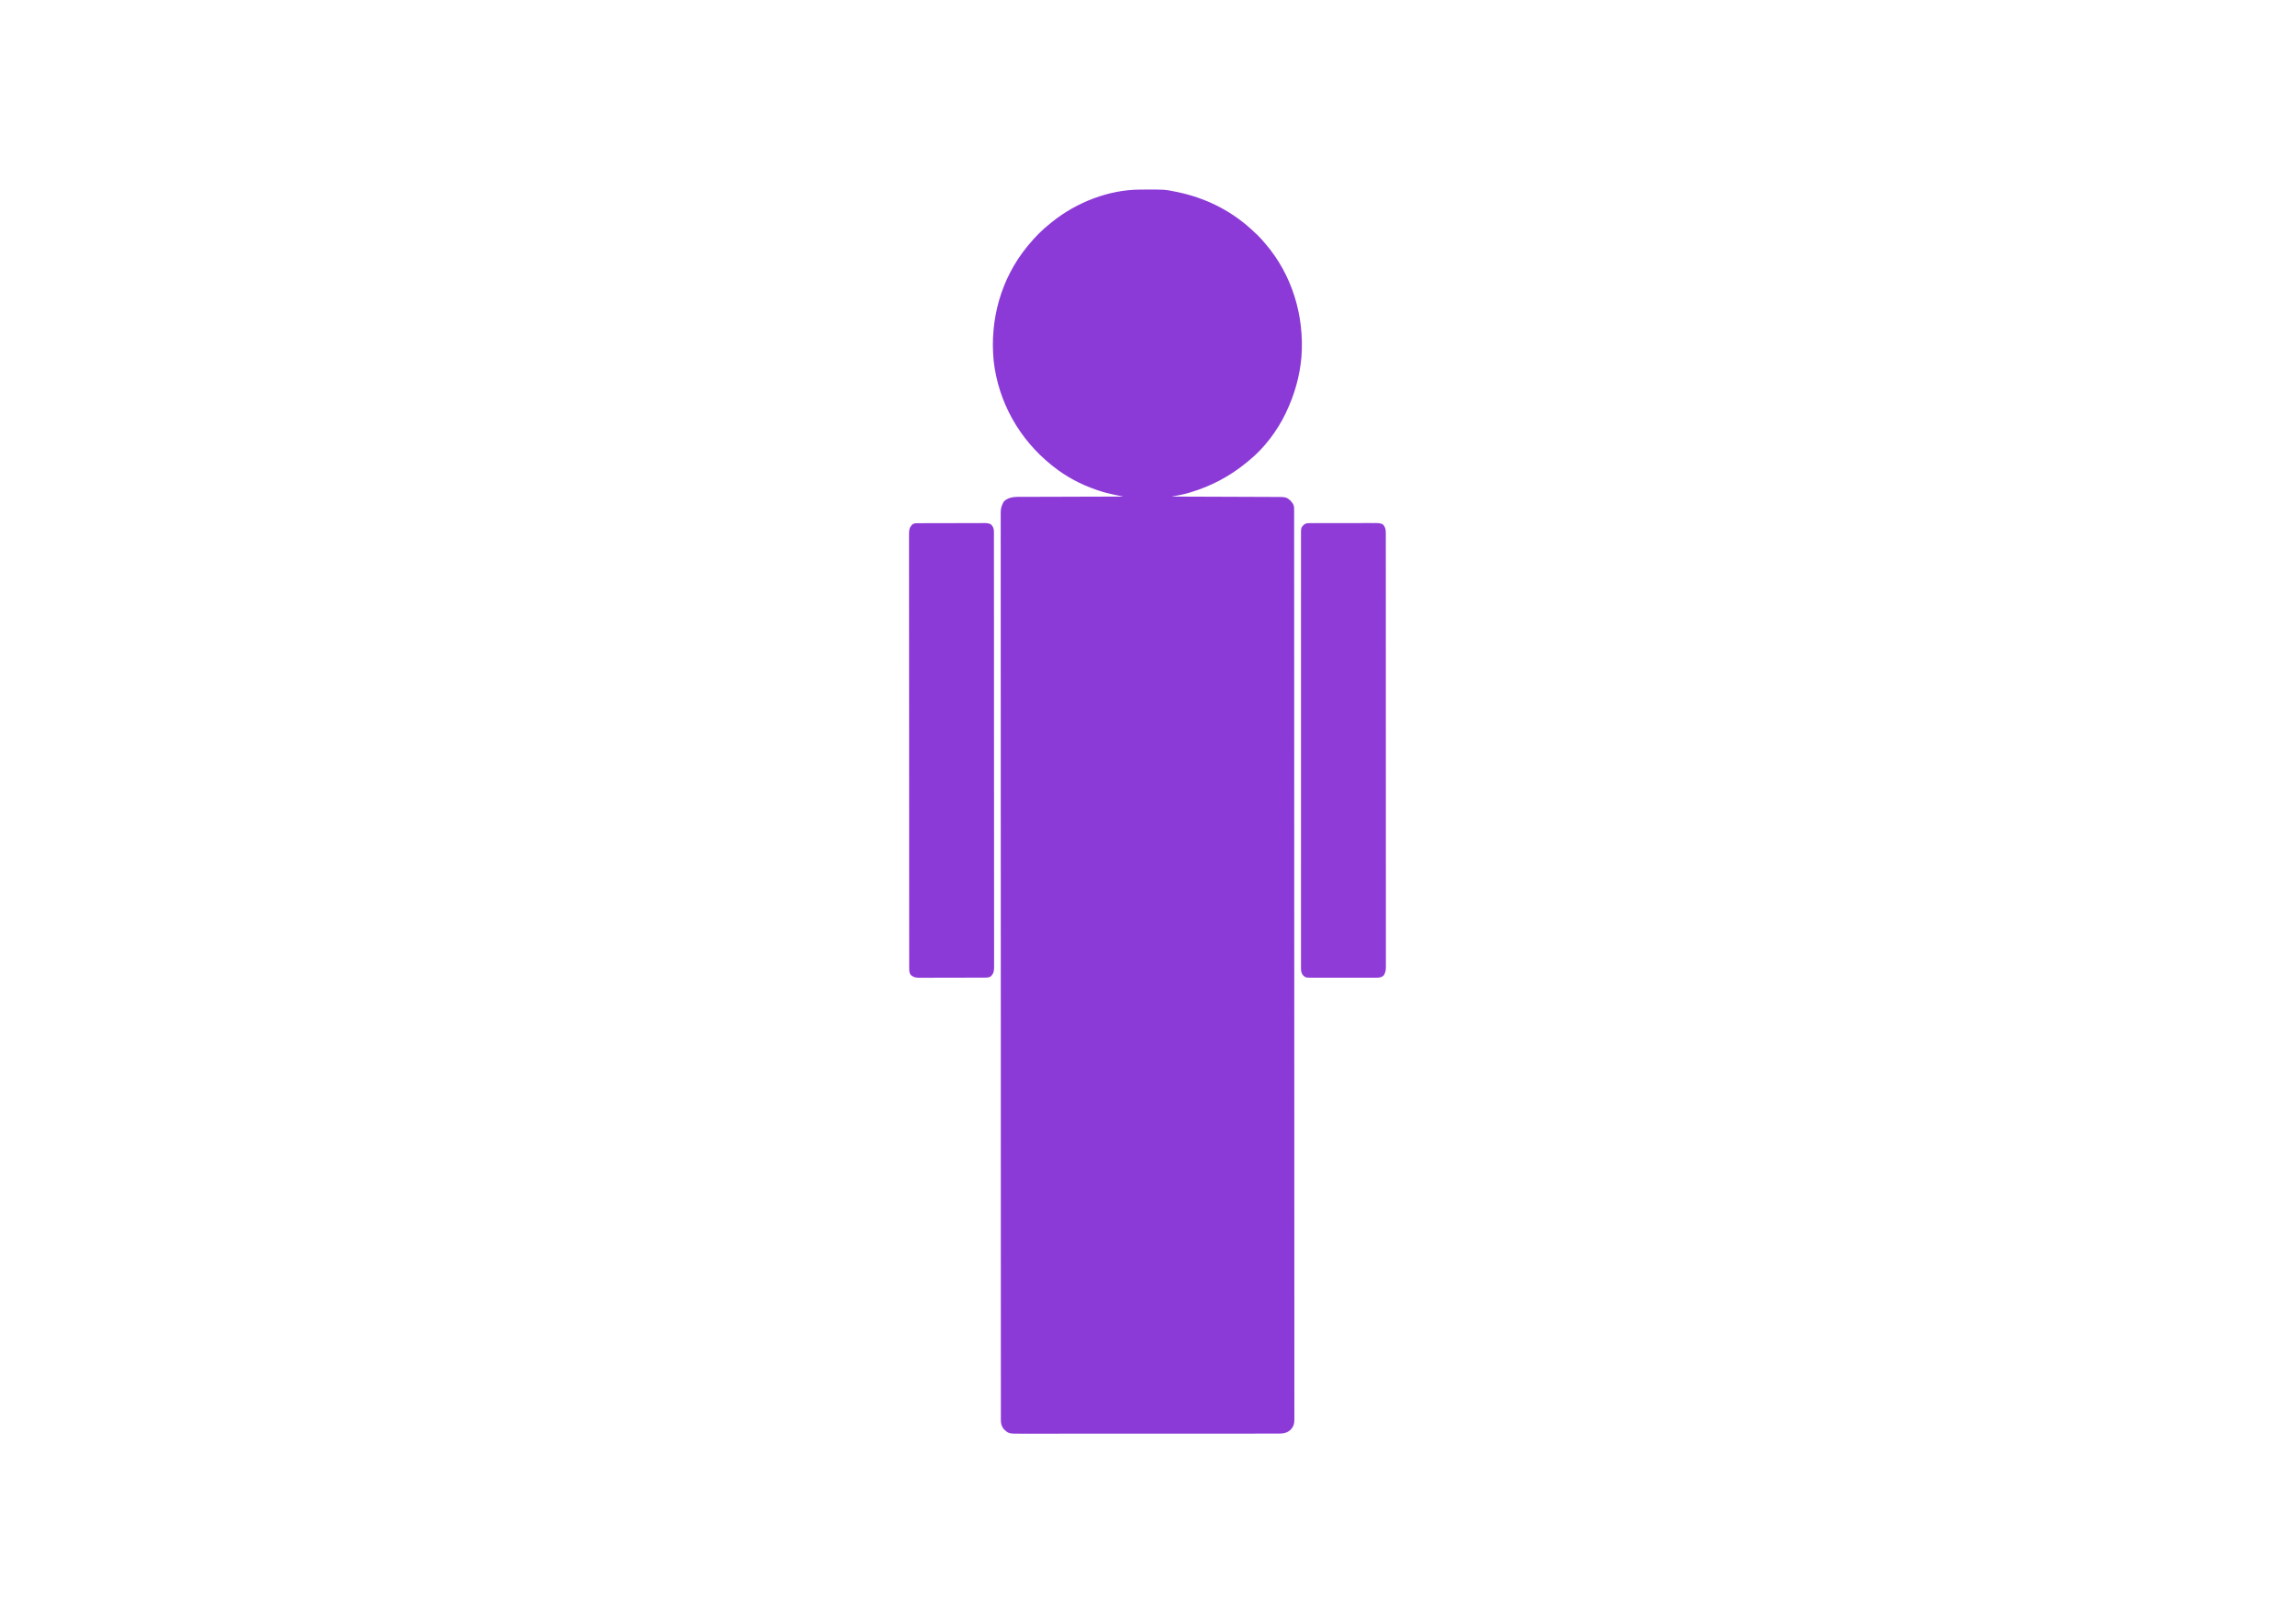
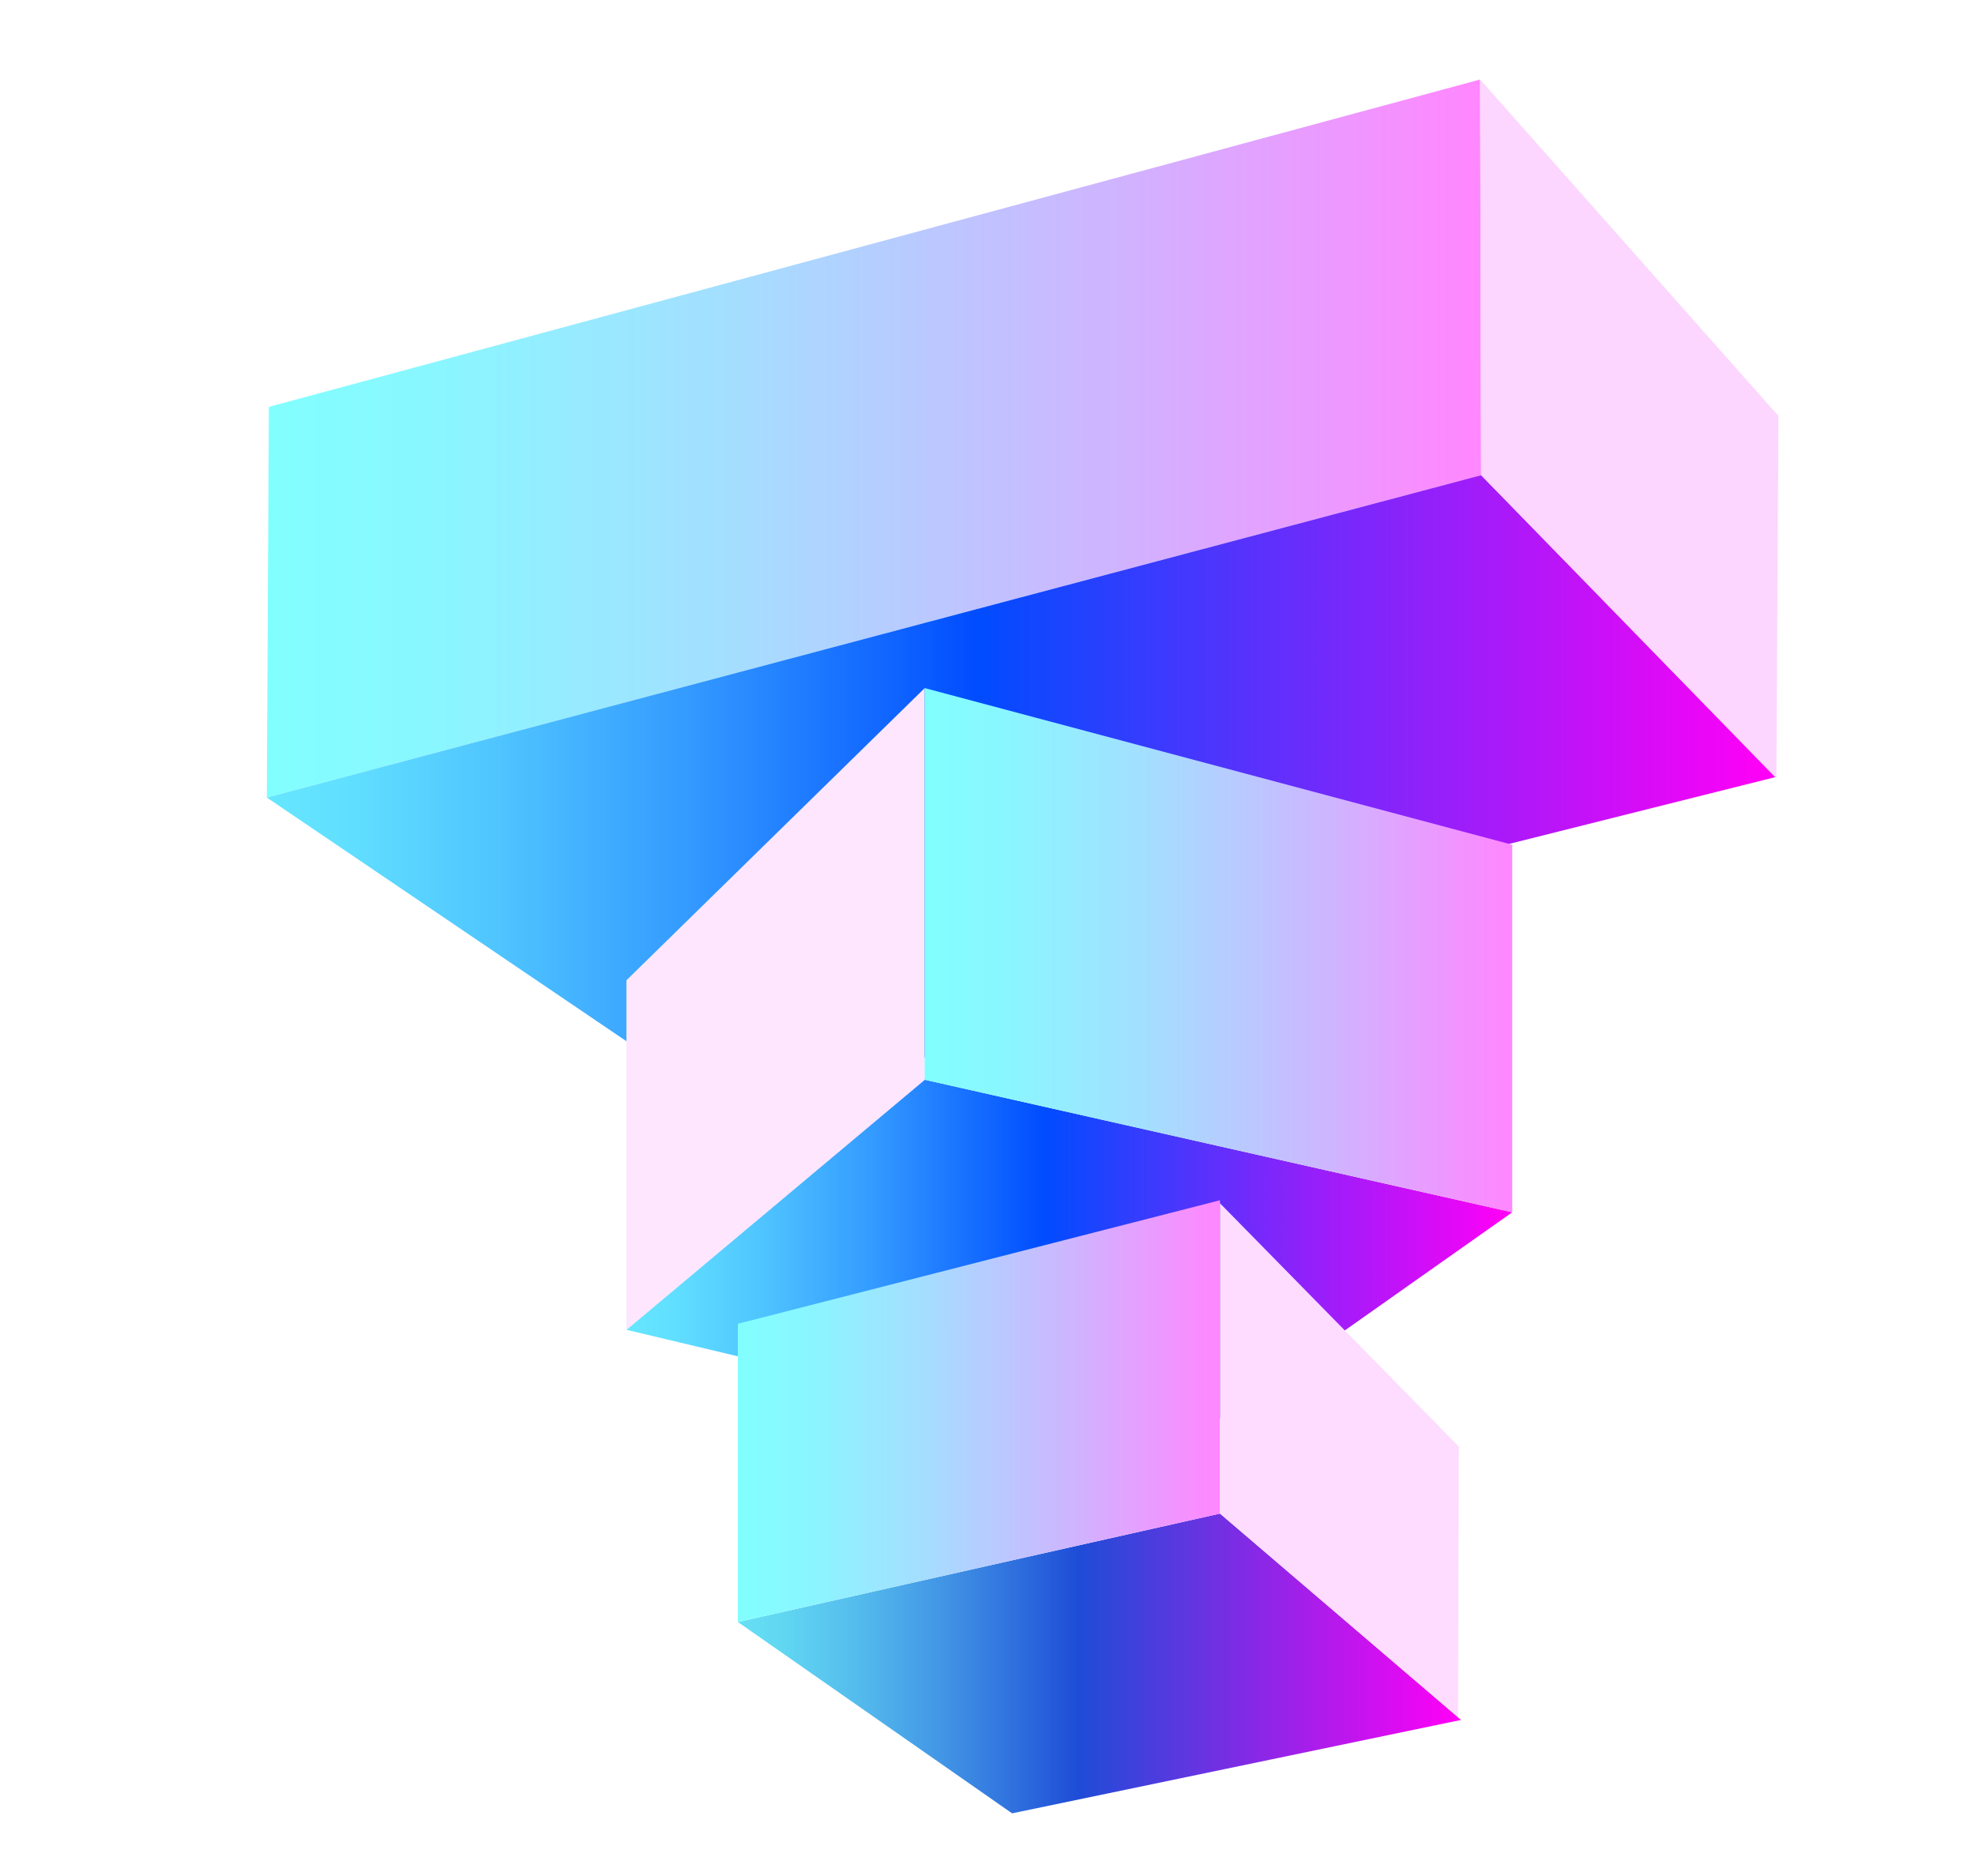
- <svg xmlns="http://www.w3.org/2000/svg" version="1.1" width="3508" height="2481">
-   <path d="M0 0 C0.835 -0.007 1.67 -0.014 2.531 -0.021 C37.974 -0.253 37.974 -0.253 54.961 3.203 C55.964 3.407 56.968 3.611 58.001 3.821 C99.471 12.543 137.361 30.842 168.961 59.203 C169.556 59.736 170.15 60.269 170.763 60.818 C177.569 66.953 184.143 73.106 189.961 80.203 C190.703 81.058 191.446 81.912 192.211 82.793 C233.167 130.468 251.933 193.302 247.273 255.641 C244.745 285.39 236.708 313.281 223.961 340.203 C223.63 340.903 223.299 341.604 222.958 342.325 C210.16 368.896 190.029 395.651 166.961 414.203 C165.899 415.088 164.838 415.974 163.777 416.859 C137.796 438.332 108.72 453.576 76.398 463.141 C75.028 463.546 75.028 463.546 73.63 463.96 C67.997 465.547 62.341 466.741 56.59 467.795 C55.854 467.932 55.117 468.068 54.359 468.209 C52.56 468.542 50.76 468.873 48.961 469.203 C49.829 469.206 50.697 469.208 51.591 469.21 C72.724 469.27 93.857 469.345 114.99 469.439 C125.21 469.484 135.43 469.523 145.65 469.55 C154.56 469.573 163.469 469.606 172.379 469.652 C177.094 469.676 181.81 469.694 186.526 469.701 C190.969 469.707 195.412 469.727 199.855 469.757 C201.481 469.766 203.108 469.77 204.734 469.768 C223.733 469.754 223.733 469.754 230.336 475.141 C230.872 475.821 231.408 476.502 231.961 477.203 C232.518 477.884 233.075 478.564 233.648 479.266 C235.672 482.252 236.086 484.753 236.087 488.265 C236.09 489.097 236.093 489.929 236.096 490.786 C236.094 491.703 236.092 492.619 236.09 493.564 C236.092 495.03 236.092 495.03 236.095 496.525 C236.1 499.838 236.097 503.151 236.095 506.464 C236.097 508.858 236.099 511.252 236.102 513.646 C236.107 518.888 236.109 524.129 236.109 529.371 C236.107 537.217 236.112 545.064 236.118 552.911 C236.127 566.282 236.132 579.653 236.134 593.024 C236.136 606.581 236.14 620.138 236.147 633.696 C236.148 634.551 236.148 635.406 236.149 636.287 C236.15 639.77 236.152 643.252 236.154 646.735 C236.175 688.982 236.186 731.229 236.195 773.476 C236.198 787.172 236.202 800.869 236.205 814.566 C236.206 816.014 236.206 816.014 236.206 817.493 C236.207 821.4 236.208 825.308 236.209 829.215 C236.227 896.052 236.243 962.889 236.25 1029.725 C236.251 1034.977 236.251 1040.228 236.252 1045.479 C236.252 1046.521 236.252 1047.562 236.252 1048.636 C236.253 1059.189 236.255 1069.743 236.256 1080.297 C236.256 1082.413 236.256 1084.53 236.256 1086.646 C236.264 1154.626 236.287 1222.606 236.319 1290.586 C236.342 1339.424 236.364 1388.262 236.371 1437.1 C236.371 1438.104 236.371 1439.108 236.372 1440.142 C236.375 1462.178 236.377 1484.213 236.378 1506.248 C236.378 1515.113 236.379 1523.979 236.379 1532.844 C236.379 1533.815 236.38 1534.785 236.38 1535.785 C236.382 1567.069 236.396 1598.352 236.416 1629.636 C236.437 1661.137 236.445 1692.637 236.435 1724.138 C236.434 1728.487 236.433 1732.836 236.432 1737.185 C236.431 1738.038 236.431 1738.89 236.431 1739.769 C236.428 1753.29 236.438 1766.811 236.454 1780.332 C236.469 1793.615 236.471 1806.898 236.457 1820.181 C236.449 1827.977 236.452 1835.772 236.471 1843.567 C236.484 1849.343 236.477 1855.119 236.461 1860.894 C236.458 1863.225 236.461 1865.556 236.472 1867.887 C236.486 1871.038 236.476 1874.189 236.459 1877.341 C236.469 1878.248 236.479 1879.155 236.489 1880.09 C236.416 1886.514 235.116 1890.855 230.584 1895.664 C225.181 1900.538 219.845 1901.453 212.764 1901.458 C212.059 1901.461 211.353 1901.464 210.627 1901.467 C208.264 1901.476 205.901 1901.47 203.538 1901.464 C201.827 1901.467 200.116 1901.471 198.404 1901.475 C193.702 1901.486 188.999 1901.484 184.296 1901.479 C179.225 1901.477 174.153 1901.486 169.081 1901.493 C159.145 1901.506 149.209 1901.508 139.273 1901.505 C131.198 1901.504 123.123 1901.505 115.048 1901.51 C113.899 1901.51 112.75 1901.511 111.567 1901.511 C109.234 1901.513 106.9 1901.514 104.567 1901.515 C82.677 1901.526 60.786 1901.524 38.896 1901.518 C18.866 1901.513 -1.165 1901.524 -21.196 1901.543 C-41.758 1901.562 -62.32 1901.57 -82.882 1901.567 C-94.428 1901.565 -105.974 1901.567 -117.52 1901.581 C-127.35 1901.593 -137.179 1901.595 -147.009 1901.583 C-152.024 1901.577 -157.04 1901.576 -162.055 1901.588 C-166.647 1901.598 -171.239 1901.595 -175.83 1901.581 C-177.491 1901.579 -179.152 1901.581 -180.813 1901.589 C-200.346 1901.677 -200.346 1901.677 -208.039 1894.203 C-211.057 1889.892 -212.164 1886.243 -212.165 1881.027 C-212.168 1880.195 -212.17 1879.363 -212.173 1878.506 C-212.171 1877.594 -212.169 1876.683 -212.167 1875.744 C-212.168 1874.768 -212.17 1873.792 -212.172 1872.787 C-212.176 1869.485 -212.173 1866.184 -212.17 1862.882 C-212.172 1860.493 -212.174 1858.105 -212.177 1855.716 C-212.181 1850.49 -212.182 1845.265 -212.181 1840.039 C-212.179 1832.215 -212.182 1824.391 -212.187 1816.568 C-212.195 1803.236 -212.198 1789.904 -212.199 1776.572 C-212.199 1763.056 -212.202 1749.54 -212.207 1736.023 C-212.207 1735.17 -212.208 1734.318 -212.208 1733.439 C-212.209 1729.966 -212.211 1726.493 -212.212 1723.021 C-212.228 1681.878 -212.235 1640.736 -212.24 1599.593 C-212.242 1579.113 -212.246 1558.633 -212.25 1538.153 C-212.262 1472.487 -212.273 1406.82 -212.276 1341.154 C-212.277 1338.015 -212.277 1334.875 -212.277 1331.736 C-212.277 1325.44 -212.278 1319.144 -212.278 1312.847 C-212.278 1305.476 -212.279 1298.104 -212.279 1290.733 C-212.279 1288.623 -212.279 1286.513 -212.279 1284.404 C-212.283 1216.624 -212.298 1148.845 -212.321 1081.065 C-212.338 1032.37 -212.354 983.674 -212.358 934.978 C-212.358 933.978 -212.358 932.977 -212.358 931.945 C-212.36 909.975 -212.362 888.004 -212.362 866.033 C-212.362 858.172 -212.362 850.311 -212.363 842.45 C-212.363 840.494 -212.363 838.538 -212.363 836.582 C-212.364 805.391 -212.374 774.199 -212.388 743.007 C-212.403 711.6 -212.408 680.193 -212.4 648.786 C-212.399 644.45 -212.398 640.114 -212.397 635.777 C-212.396 634.927 -212.396 634.077 -212.396 633.201 C-212.393 619.72 -212.401 606.239 -212.412 592.758 C-212.423 579.515 -212.424 566.272 -212.413 553.028 C-212.407 545.256 -212.409 537.484 -212.423 529.711 C-212.433 523.953 -212.427 518.195 -212.415 512.436 C-212.412 510.112 -212.415 507.789 -212.423 505.465 C-212.433 502.322 -212.426 499.181 -212.413 496.038 C-212.42 495.134 -212.428 494.23 -212.435 493.298 C-212.378 486.624 -210.845 482.309 -207.477 476.516 C-199.457 468.908 -188.622 469.621 -178.298 469.657 C-176.622 469.648 -174.946 469.638 -173.269 469.626 C-168.745 469.598 -164.221 469.595 -159.697 469.596 C-154.959 469.592 -150.221 469.567 -145.484 469.544 C-136.524 469.503 -127.564 469.483 -118.604 469.47 C-108.398 469.454 -98.193 469.415 -87.987 469.375 C-67.004 469.293 -46.022 469.239 -25.039 469.203 C-26.066 468.994 -26.066 468.994 -27.114 468.78 C-30.254 468.139 -33.394 467.493 -36.533 466.846 C-37.61 466.627 -38.687 466.408 -39.796 466.182 C-48.099 464.467 -56.079 462.341 -64.102 459.578 C-64.721 459.368 -65.34 459.158 -65.978 458.941 C-89.921 450.78 -112.248 438.99 -132.039 423.203 C-132.948 422.486 -133.857 421.77 -134.793 421.031 C-184.089 381.482 -216.197 324.498 -223.214 261.509 C-229.251 198.79 -212.014 136.168 -172.039 87.203 C-171.281 86.272 -171.281 86.272 -170.508 85.321 C-160.159 72.702 -148.931 61.238 -136.039 51.203 C-135.068 50.416 -134.098 49.628 -133.098 48.816 C-96.294 19.475 -47.318 0.268 0 0 Z " fill="#8C3AD7" transform="translate(1742.039,289.7969)" />
-   <path d="M0 0 C0.966 -0.01 1.932 -0.02 2.927 -0.03 C3.98 -0.026 5.033 -0.021 6.118 -0.016 C7.789 -0.027 7.789 -0.027 9.495 -0.037 C13.182 -0.055 16.87 -0.052 20.558 -0.046 C23.119 -0.05 25.679 -0.056 28.24 -0.062 C33.609 -0.071 38.978 -0.069 44.347 -0.058 C50.549 -0.047 56.751 -0.061 62.953 -0.088 C68.924 -0.113 74.896 -0.115 80.867 -0.109 C83.406 -0.108 85.944 -0.115 88.483 -0.127 C92.031 -0.142 95.578 -0.131 99.126 -0.114 C100.177 -0.124 101.228 -0.133 102.311 -0.143 C106.646 -0.099 109.425 -0.039 113.253 2.107 C116.46 5.89 117.437 9.432 117.439 14.336 C117.444 15.315 117.449 16.294 117.455 17.302 C117.448 18.907 117.448 18.907 117.441 20.544 C117.444 21.689 117.448 22.834 117.451 24.014 C117.458 27.203 117.456 30.392 117.45 33.581 C117.446 37.046 117.453 40.512 117.459 43.977 C117.468 50.054 117.469 56.132 117.466 62.209 C117.46 71.246 117.466 80.282 117.475 89.319 C117.49 106.396 117.492 123.473 117.489 140.55 C117.487 153.735 117.489 166.919 117.493 180.103 C117.494 181.996 117.495 183.889 117.495 185.781 C117.496 188.633 117.497 191.485 117.498 194.337 C117.506 220.86 117.511 247.383 117.506 273.906 C117.506 274.906 117.506 275.906 117.506 276.937 C117.505 282.007 117.504 287.078 117.503 292.148 C117.503 293.659 117.503 293.659 117.503 295.2 C117.503 297.236 117.502 299.273 117.502 301.309 C117.497 333.003 117.505 364.697 117.523 396.391 C117.544 431.981 117.554 467.571 117.55 503.16 C117.55 506.953 117.55 510.745 117.549 514.538 C117.549 515.472 117.549 516.406 117.549 517.368 C117.548 531.483 117.555 545.598 117.565 559.714 C117.577 575.761 117.579 591.808 117.566 607.855 C117.56 616.841 117.561 625.827 117.575 634.813 C117.583 640.81 117.58 646.807 117.569 652.804 C117.563 656.225 117.561 659.645 117.573 663.065 C117.583 666.746 117.575 670.426 117.562 674.106 C117.572 675.707 117.572 675.707 117.584 677.34 C117.543 682.774 117.292 686.715 114.187 691.388 C109.69 695.531 104.09 694.81 98.325 694.776 C97.231 694.781 96.136 694.786 95.008 694.792 C91.39 694.805 87.773 694.796 84.156 694.786 C81.641 694.788 79.127 694.791 76.612 694.795 C71.343 694.799 66.074 694.793 60.805 694.779 C54.72 694.762 48.635 694.768 42.549 694.784 C36.687 694.8 30.825 694.798 24.963 694.789 C22.472 694.787 19.981 694.79 17.49 694.797 C14.009 694.804 10.529 694.793 7.048 694.776 C6.017 694.782 4.987 694.788 3.924 694.794 C-5.077 694.714 -5.077 694.714 -8.813 691.388 C-12.875 686.538 -12.23 681.197 -12.191 675.198 C-12.195 674.049 -12.199 672.9 -12.204 671.716 C-12.213 668.517 -12.209 665.318 -12.199 662.119 C-12.191 658.642 -12.201 655.165 -12.208 651.688 C-12.219 645.592 -12.219 639.495 -12.211 633.398 C-12.2 624.333 -12.206 615.267 -12.215 606.201 C-12.231 590.011 -12.229 573.821 -12.221 557.632 C-12.213 543.464 -12.211 529.296 -12.215 515.129 C-12.215 514.19 -12.215 513.251 -12.215 512.284 C-12.216 508.473 -12.217 504.662 -12.218 500.851 C-12.227 465.083 -12.219 429.315 -12.203 393.547 C-12.189 361.753 -12.19 329.958 -12.204 298.163 C-12.22 262.462 -12.227 226.76 -12.217 191.059 C-12.217 187.255 -12.216 183.451 -12.215 179.647 C-12.214 178.71 -12.214 177.773 -12.214 176.808 C-12.211 162.648 -12.215 148.487 -12.222 134.326 C-12.231 118.229 -12.229 102.132 -12.212 86.035 C-12.203 77.019 -12.203 68.005 -12.214 58.99 C-12.221 52.974 -12.217 46.959 -12.204 40.944 C-12.197 37.512 -12.194 34.081 -12.205 30.649 C-12.214 26.958 -12.205 23.268 -12.191 19.578 C-12.198 18.504 -12.205 17.431 -12.212 16.325 C-12.144 7.383 -12.144 7.383 -8.813 3.388 C-5.905 0.631 -3.971 0.012 0 0 Z " fill="#8E3BD8" transform="translate(2000.813,799.6123)" />
-   <path d="M0 0 C0.965 -0.009 1.929 -0.017 2.923 -0.026 C4.508 -0.024 4.508 -0.024 6.125 -0.023 C7.239 -0.03 8.353 -0.037 9.501 -0.043 C13.194 -0.062 16.887 -0.066 20.58 -0.069 C23.143 -0.075 25.705 -0.082 28.267 -0.089 C33.642 -0.101 39.017 -0.104 44.392 -0.103 C50.601 -0.102 56.81 -0.123 63.02 -0.155 C68.996 -0.184 74.972 -0.191 80.949 -0.19 C83.49 -0.192 86.031 -0.201 88.573 -0.217 C92.125 -0.236 95.677 -0.23 99.23 -0.218 C100.283 -0.23 101.336 -0.241 102.42 -0.252 C106.8 -0.215 109.534 -0.181 113.374 2.048 C116.512 5.651 117.557 8.331 117.56 13.105 C117.566 14.084 117.571 15.063 117.577 16.072 C117.573 17.148 117.569 18.223 117.564 19.331 C117.568 20.479 117.571 21.627 117.575 22.809 C117.583 26.009 117.581 29.208 117.576 32.408 C117.573 35.884 117.581 39.359 117.588 42.835 C117.599 48.931 117.601 55.028 117.599 61.124 C117.596 70.189 117.605 79.255 117.615 88.32 C117.634 105.451 117.64 122.582 117.641 139.714 C117.642 152.94 117.646 166.166 117.653 179.393 C117.654 183.197 117.656 187 117.658 190.804 C117.659 192.222 117.659 192.222 117.659 193.669 C117.672 220.275 117.679 246.88 117.679 273.486 C117.679 274.991 117.679 274.991 117.678 276.527 C117.678 281.614 117.678 286.7 117.678 291.787 C117.678 292.797 117.678 293.808 117.678 294.849 C117.678 296.892 117.678 298.935 117.678 300.978 C117.676 332.772 117.691 364.567 117.719 396.362 C117.749 432.062 117.767 467.761 117.765 503.461 C117.765 507.266 117.764 511.07 117.764 514.875 C117.764 515.811 117.764 516.748 117.764 517.713 C117.764 532.809 117.777 547.904 117.794 562.999 C117.811 578.162 117.813 593.325 117.8 608.488 C117.793 617.502 117.796 626.517 117.816 635.532 C117.828 641.548 117.825 647.565 117.811 653.581 C117.803 657.013 117.802 660.444 117.818 663.875 C117.832 667.568 117.822 671.259 117.805 674.952 C117.815 676.023 117.825 677.093 117.835 678.197 C117.777 684.197 117.322 687.702 113.307 692.267 C110.409 694.281 108.062 694.521 104.576 694.535 C103.629 694.543 102.681 694.552 101.705 694.561 C100.672 694.56 99.639 694.559 98.575 694.558 C96.935 694.568 96.935 694.568 95.263 694.578 C91.645 694.597 88.027 694.601 84.409 694.603 C81.895 694.61 79.382 694.617 76.868 694.624 C71.598 694.636 66.327 694.639 61.056 694.638 C54.971 694.637 48.887 694.658 42.802 694.69 C36.94 694.719 31.079 694.726 25.217 694.725 C22.727 694.727 20.237 694.736 17.746 694.751 C14.263 694.771 10.781 694.765 7.298 694.753 C6.269 694.765 5.24 694.776 4.18 694.787 C-1.582 694.737 -5.24 694.322 -9.693 690.267 C-11.566 687.242 -11.944 684.963 -11.946 681.43 C-11.951 680.451 -11.957 679.472 -11.963 678.463 C-11.959 677.387 -11.954 676.312 -11.95 675.203 C-11.954 674.056 -11.957 672.908 -11.961 671.726 C-11.969 668.526 -11.967 665.327 -11.962 662.127 C-11.959 658.651 -11.967 655.176 -11.974 651.7 C-11.984 645.604 -11.987 639.507 -11.985 633.411 C-11.982 624.345 -11.99 615.28 -12.001 606.215 C-12.02 589.083 -12.026 571.952 -12.027 554.821 C-12.028 541.595 -12.032 528.369 -12.038 515.142 C-12.04 511.338 -12.042 507.535 -12.044 503.731 C-12.044 502.785 -12.045 501.84 -12.045 500.865 C-12.057 474.26 -12.065 447.655 -12.064 421.049 C-12.064 420.046 -12.064 419.042 -12.064 418.008 C-12.064 412.921 -12.064 407.834 -12.064 402.748 C-12.064 401.737 -12.064 400.727 -12.064 399.686 C-12.064 397.643 -12.064 395.6 -12.063 393.557 C-12.062 361.762 -12.077 329.968 -12.105 298.173 C-12.135 262.473 -12.153 226.773 -12.151 191.074 C-12.151 187.269 -12.15 183.465 -12.15 179.66 C-12.15 178.724 -12.15 177.787 -12.15 176.822 C-12.15 161.726 -12.163 146.631 -12.18 131.535 C-12.197 116.373 -12.199 101.21 -12.186 86.047 C-12.179 77.032 -12.182 68.018 -12.202 59.003 C-12.214 52.986 -12.211 46.97 -12.197 40.953 C-12.189 37.522 -12.188 34.091 -12.204 30.659 C-12.218 26.967 -12.207 23.275 -12.191 19.583 C-12.201 18.512 -12.211 17.441 -12.221 16.338 C-12.163 10.339 -11.743 6.808 -7.693 2.267 C-4.493 0.134 -3.675 0.015 0 0 Z " fill="#8C3AD7" transform="translate(1401.693,799.7326)" />
+ <svg xmlns="http://www.w3.org/2000/svg" version="1.1" id="Layer_1" x="0px" y="0px" width="655.467px" height="622.469px" viewBox="0 0 655.467 622.469" enable-background="new 0 0 655.467 622.469" xml:space="preserve">
+   <g>
+     <linearGradient id="SVGID_1_" gradientUnits="userSpaceOnUse" x1="244.891" y1="552.143" x2="484.891" y2="552.143">
+       <stop offset="0" style="stop-color:#66E0F4" />
+       <stop offset="0.06" style="stop-color:#61D7F2" />
+       <stop offset="0.16" style="stop-color:#55BDED" />
+       <stop offset="0.287" style="stop-color:#4194E5" />
+       <stop offset="0.435" style="stop-color:#255BDA" />
+       <stop offset="0.471" style="stop-color:#1E4CD7" />
+       <stop offset="0.994" style="stop-color:#FF00F6" />
+     </linearGradient>
+     <polyline fill="url(#SVGID_1_)" points="404.891,502.393 244.891,538.393 335.891,601.893 484.891,570.893 404.891,502.393  " />
+     <g>
+       <linearGradient id="SVGID_2_" gradientUnits="userSpaceOnUse" x1="88.558" y1="145.56" x2="491.558" y2="145.56">
+         <stop offset="0" style="stop-color:#81FFFF" />
+         <stop offset="0.143" style="stop-color:#8AF6FF" />
+         <stop offset="0.381" style="stop-color:#A4DEFF" />
+         <stop offset="0.683" style="stop-color:#CDB6FF" />
+         <stop offset="0.994" style="stop-color:#FF87FF" />
+       </linearGradient>
+       <polygon fill="url(#SVGID_2_)" points="89.225,135.06 491.224,26.393 491.558,157.727 88.558,264.727   " />
+       <linearGradient id="SVGID_3_" gradientUnits="userSpaceOnUse" x1="88.558" y1="265.56" x2="589.391" y2="265.56">
+         <stop offset="0" style="stop-color:#66E7FF" />
+         <stop offset="0.058" style="stop-color:#60DEFF" />
+         <stop offset="0.154" style="stop-color:#4FC4FF" />
+         <stop offset="0.277" style="stop-color:#349BFF" />
+         <stop offset="0.42" style="stop-color:#0E62FF" />
+         <stop offset="0.471" style="stop-color:#004CFF" />
+         <stop offset="0.994" style="stop-color:#FF00F6" />
+       </linearGradient>
+       <polygon fill="url(#SVGID_3_)" points="491.558,157.727 88.558,264.727 248.891,373.393 470.967,287.618 589.391,257.893   " />
+       <linearGradient id="SVGID_4_" gradientUnits="userSpaceOnUse" x1="207.891" y1="421.143" x2="501.891" y2="421.143">
+         <stop offset="0" style="stop-color:#66E7FF" />
+         <stop offset="0.058" style="stop-color:#60DEFF" />
+         <stop offset="0.154" style="stop-color:#4FC4FF" />
+         <stop offset="0.277" style="stop-color:#349BFF" />
+         <stop offset="0.42" style="stop-color:#0E62FF" />
+         <stop offset="0.471" style="stop-color:#004CFF" />
+         <stop offset="0.994" style="stop-color:#FF00F6" />
+       </linearGradient>
+       <polygon fill="url(#SVGID_4_)" points="501.891,402.393 306.891,358.393 207.891,441.393 386.391,483.893   " />
+       <linearGradient id="SVGID_5_" gradientUnits="userSpaceOnUse" x1="244.891" y1="468.393" x2="404.891" y2="468.393">
+         <stop offset="0" style="stop-color:#81FFFF" />
+         <stop offset="0.143" style="stop-color:#8AF6FF" />
+         <stop offset="0.381" style="stop-color:#A4DEFF" />
+         <stop offset="0.683" style="stop-color:#CDB6FF" />
+         <stop offset="0.994" style="stop-color:#FF87FF" />
+       </linearGradient>
+       <polygon fill="url(#SVGID_5_)" points="404.891,502.393 244.891,538.393 244.891,439.393 404.891,398.393   " />
+       <polygon fill="#FDDCFF" points="404.891,399.393 484.141,480.143 483.891,569.893 404.891,502.393   " />
+       <polygon fill="#FEE6FF" points="306.891,358.393 207.891,441.393 207.891,325.393 306.891,228.393   " />
+     </g>
+     <polygon fill="#FCD6FF" points="491.558,157.727 491.224,26.393 590.224,138.059 589.558,258.392  " />
+   </g>
+   <linearGradient id="SVGID_6_" gradientUnits="userSpaceOnUse" x1="306.891" y1="315.393" x2="501.891" y2="315.393">
+     <stop offset="0" style="stop-color:#81FFFF" />
+     <stop offset="0.143" style="stop-color:#8AF6FF" />
+     <stop offset="0.381" style="stop-color:#A4DEFF" />
+     <stop offset="0.683" style="stop-color:#CDB6FF" />
+     <stop offset="0.994" style="stop-color:#FF87FF" />
+   </linearGradient>
+   <polygon fill="url(#SVGID_6_)" points="306.891,358.393 306.891,228.393 501.891,280.393 501.891,402.393 " />
</svg>
